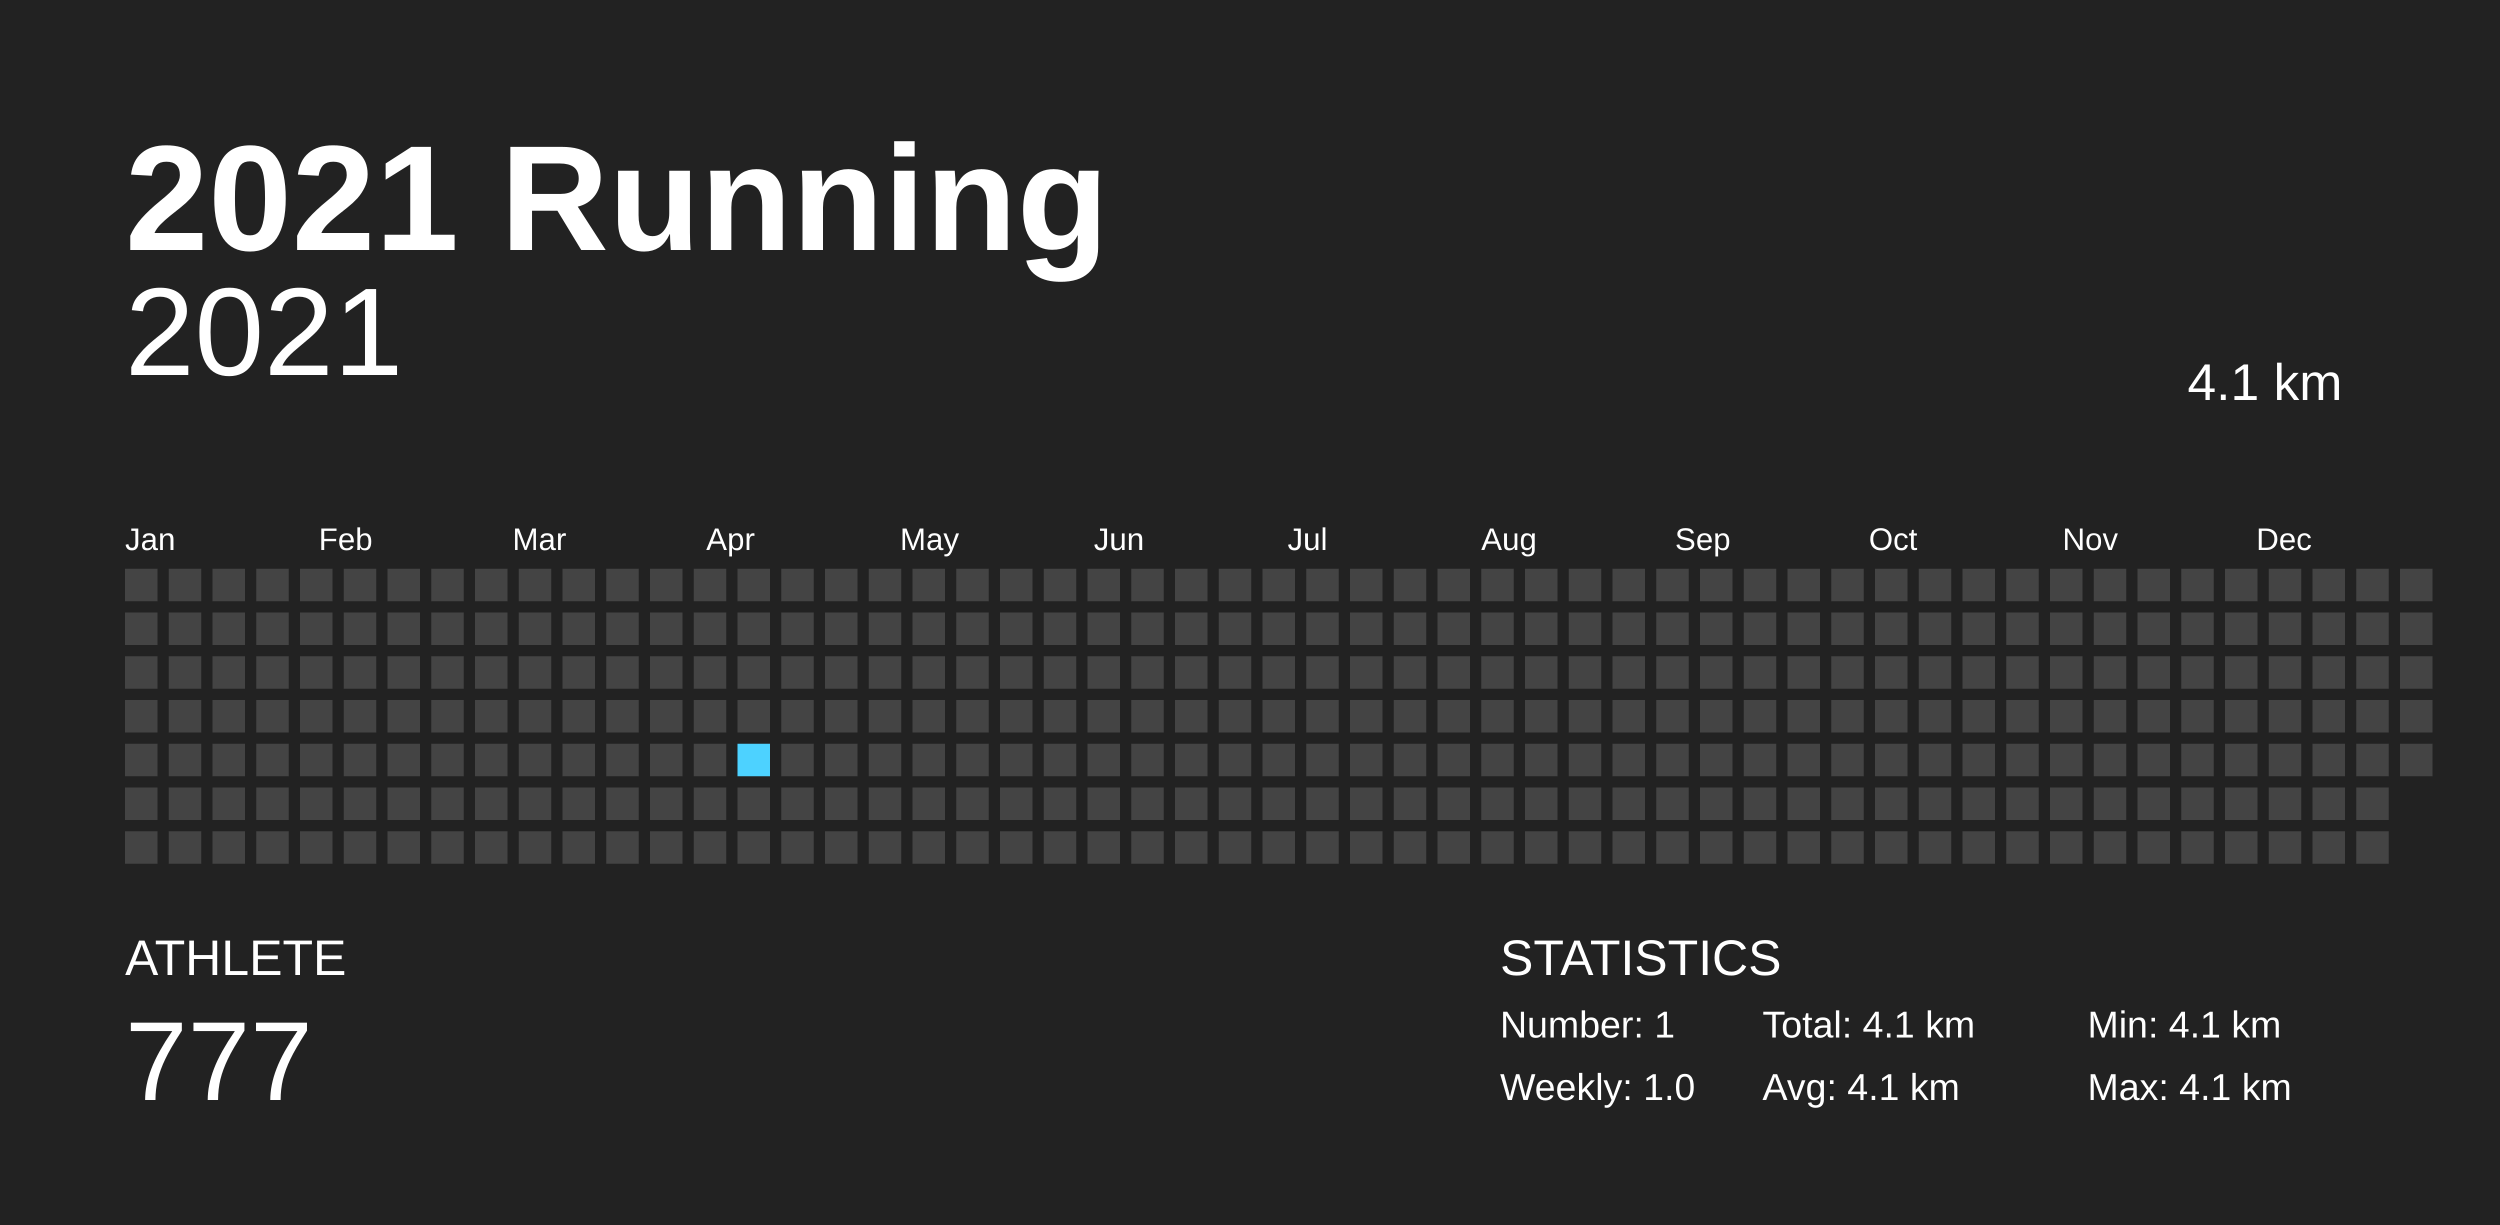
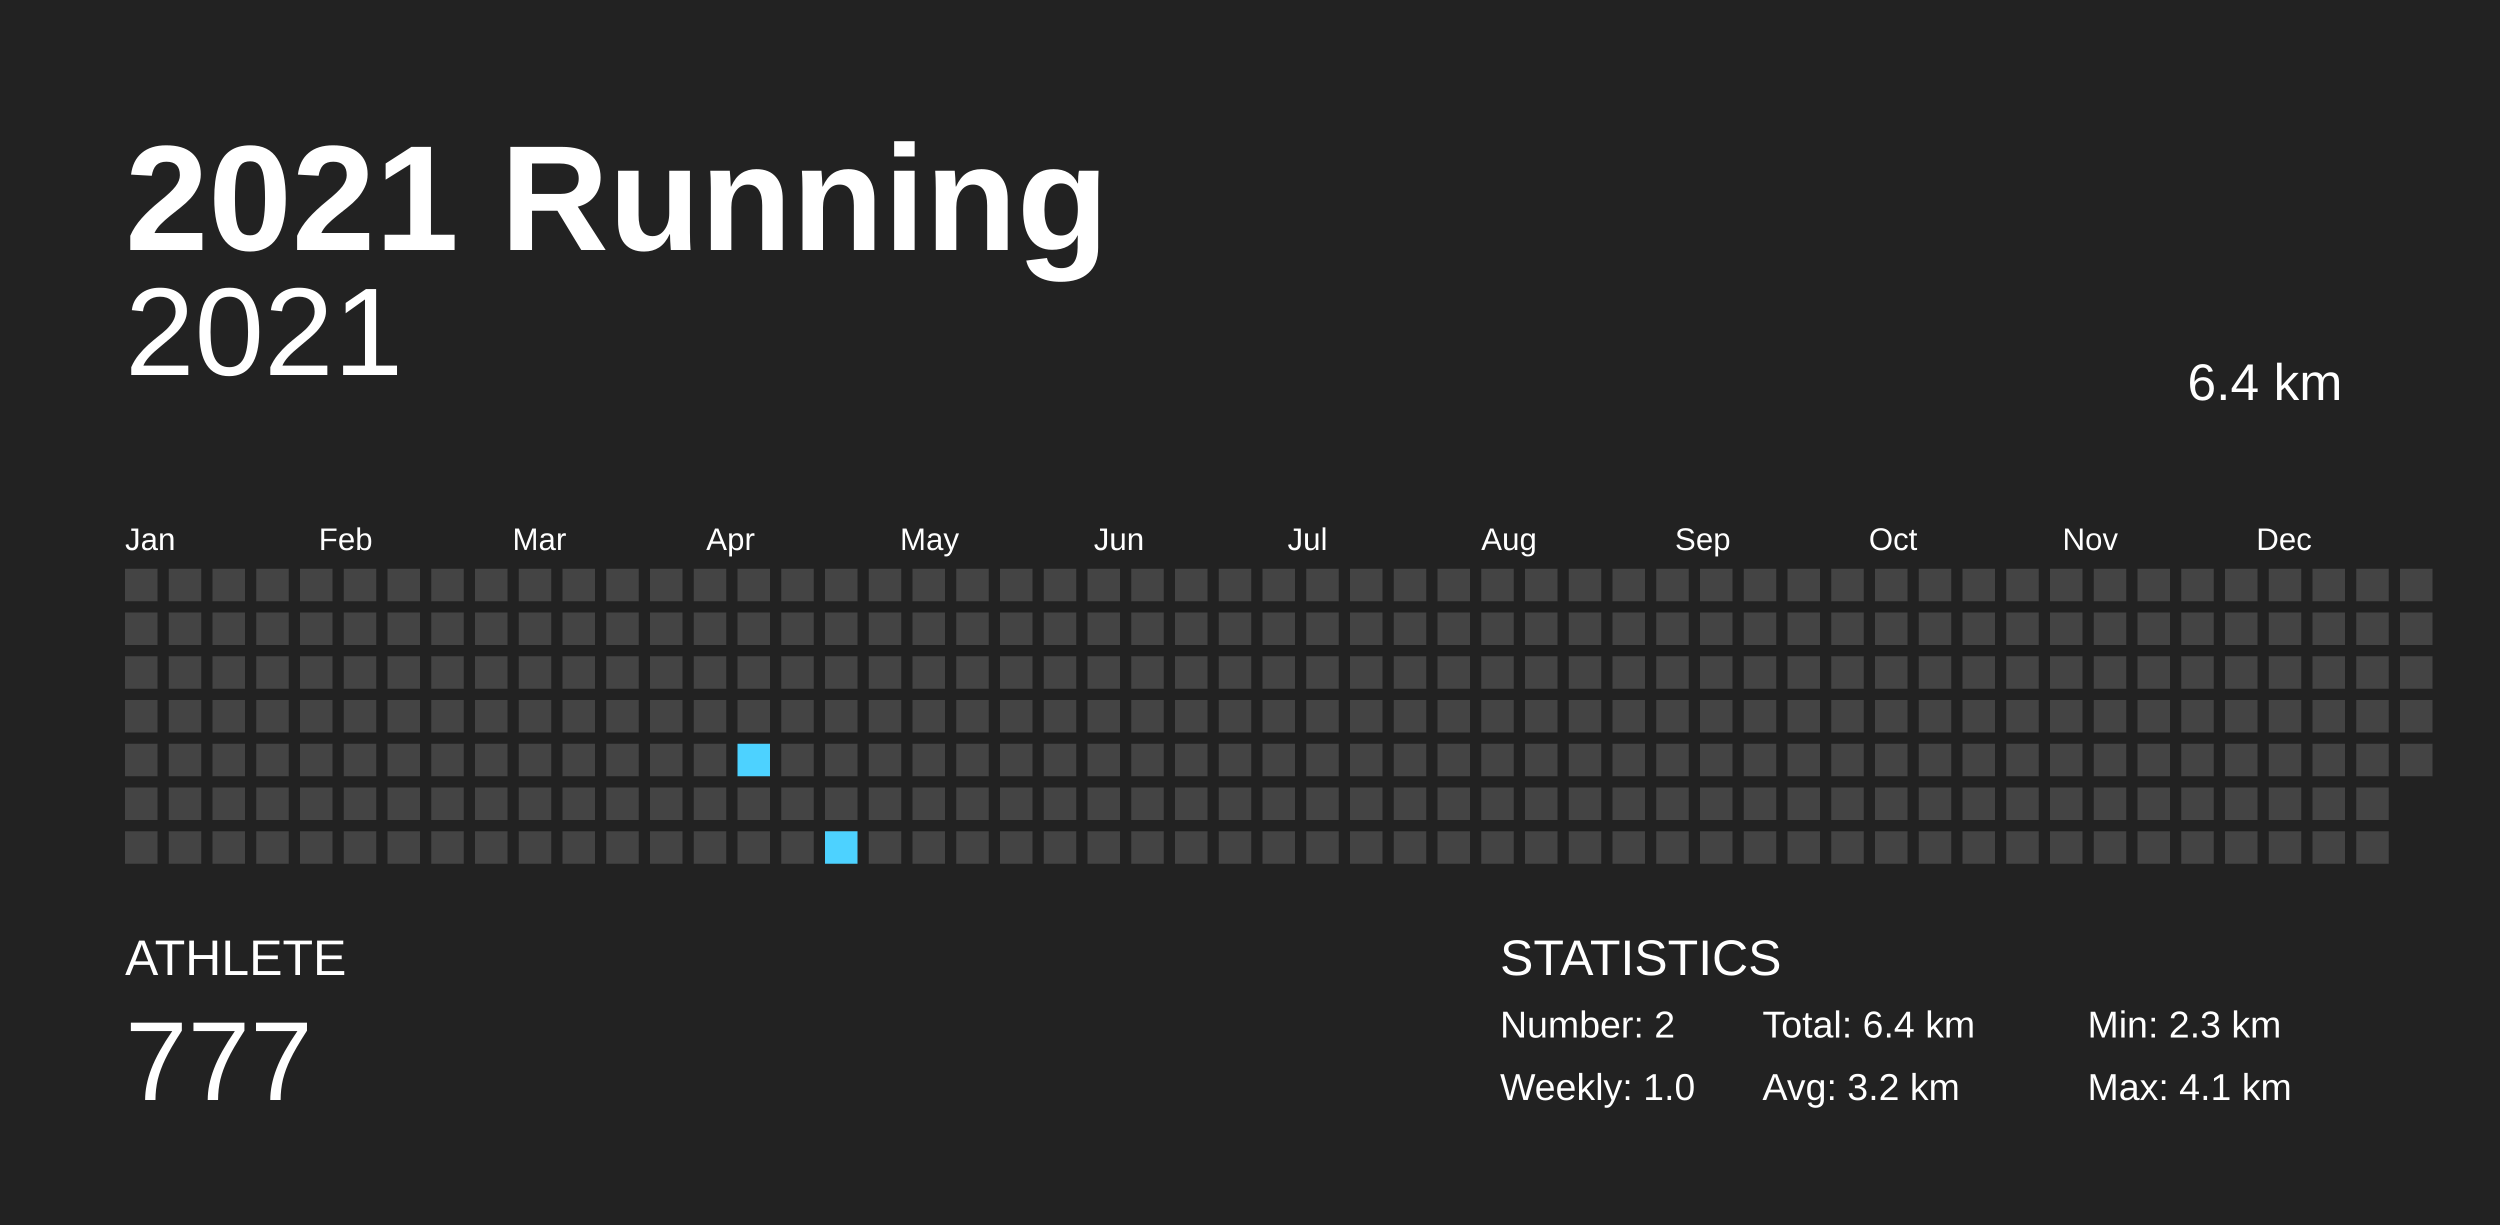
<svg xmlns="http://www.w3.org/2000/svg" baseProfile="full" height="98mm" version="1.1" viewBox="0,0,200,98" width="200mm">
  <defs />
  <rect fill="#222222" height="98" width="200" x="0" y="0" />
  <text fill="#FFFFFF" style="font-size:12px; font-family:Arial; font-weight:bold;" x="10" y="20">2021 Running</text>
  <text fill="#FFFFFF" style="font-size:4px; font-family:Arial" x="10" y="78">ATHLETE</text>
  <text fill="#FFFFFF" style="font-size:9px; font-family:Arial" x="10" y="88">777</text>
  <text fill="#FFFFFF" style="font-size:4px; font-family:Arial" x="120" y="78">STATISTICS</text>
-   <text fill="#FFFFFF" style="font-size:3px; font-family:Arial" x="120" y="83">Number: 1</text>
+   <text fill="#FFFFFF" style="font-size:3px; font-family:Arial" x="120" y="83">Number: 2</text>
  <text fill="#FFFFFF" style="font-size:3px; font-family:Arial" x="120" y="88">Weekly: 1.0</text>
-   <text fill="#FFFFFF" style="font-size:3px; font-family:Arial" x="141" y="83">Total: 4.1 km</text>
-   <text fill="#FFFFFF" style="font-size:3px; font-family:Arial" x="141" y="88">Avg: 4.1 km</text>
-   <text fill="#FFFFFF" style="font-size:3px; font-family:Arial" x="167" y="83">Min: 4.1 km</text>
+   <text fill="#FFFFFF" style="font-size:3px; font-family:Arial" x="141" y="83">Total: 6.4 km</text>
+   <text fill="#FFFFFF" style="font-size:3px; font-family:Arial" x="141" y="88">Avg: 3.2 km</text>
+   <text fill="#FFFFFF" style="font-size:3px; font-family:Arial" x="167" y="83">Min: 2.3 km</text>
  <text fill="#FFFFFF" style="font-size:3px; font-family:Arial" x="167" y="88">Max: 4.1 km</text>
  <text alignment-baseline="hanging" fill="#FFFFFF" style="font-size:10.0px; font-family:Arial;" x="10" y="30">2021</text>
-   <text alignment-baseline="hanging" fill="#FFFFFF" style="font-size:4.125px; font-family:Arial;" x="175" y="32">4.1 km</text>
+   <text alignment-baseline="hanging" fill="#FFFFFF" style="font-size:4.125px; font-family:Arial;" x="175" y="32">6.4 km</text>
  <text fill="#FFFFFF" style="font-size:2.5px; font-family:Arial" x="10.0" y="44">Jan</text>
  <text fill="#FFFFFF" style="font-size:2.5px; font-family:Arial" x="25.5" y="44">Feb</text>
  <text fill="#FFFFFF" style="font-size:2.5px; font-family:Arial" x="41.0" y="44">Mar</text>
  <text fill="#FFFFFF" style="font-size:2.5px; font-family:Arial" x="56.5" y="44">Apr</text>
  <text fill="#FFFFFF" style="font-size:2.5px; font-family:Arial" x="72.0" y="44">May</text>
  <text fill="#FFFFFF" style="font-size:2.5px; font-family:Arial" x="87.5" y="44">Jun</text>
  <text fill="#FFFFFF" style="font-size:2.5px; font-family:Arial" x="103.0" y="44">Jul</text>
  <text fill="#FFFFFF" style="font-size:2.5px; font-family:Arial" x="118.5" y="44">Aug</text>
  <text fill="#FFFFFF" style="font-size:2.5px; font-family:Arial" x="134.0" y="44">Sep</text>
  <text fill="#FFFFFF" style="font-size:2.5px; font-family:Arial" x="149.5" y="44">Oct</text>
  <text fill="#FFFFFF" style="font-size:2.5px; font-family:Arial" x="165.0" y="44">Nov</text>
  <text fill="#FFFFFF" style="font-size:2.5px; font-family:Arial" x="180.5" y="44">Dec</text>
  <rect fill="#444444" height="2.6" width="2.6" x="10.0" y="45.5" />
  <rect fill="#444444" height="2.6" width="2.6" x="10.0" y="49.0" />
  <rect fill="#444444" height="2.6" width="2.6" x="10.0" y="52.5" />
  <rect fill="#444444" height="2.6" width="2.6" x="10.0" y="56.0" />
  <rect fill="#444444" height="2.6" width="2.6" x="10.0" y="59.5" />
  <rect fill="#444444" height="2.6" width="2.6" x="10.0" y="63.0" />
  <rect fill="#444444" height="2.6" width="2.6" x="10.0" y="66.5" />
  <rect fill="#444444" height="2.6" width="2.6" x="13.5" y="45.5" />
  <rect fill="#444444" height="2.6" width="2.6" x="13.5" y="49.0" />
  <rect fill="#444444" height="2.6" width="2.6" x="13.5" y="52.5" />
  <rect fill="#444444" height="2.6" width="2.6" x="13.5" y="56.0" />
  <rect fill="#444444" height="2.6" width="2.6" x="13.5" y="59.5" />
  <rect fill="#444444" height="2.6" width="2.6" x="13.5" y="63.0" />
  <rect fill="#444444" height="2.6" width="2.6" x="13.5" y="66.5" />
  <rect fill="#444444" height="2.6" width="2.6" x="17.0" y="45.5" />
  <rect fill="#444444" height="2.6" width="2.6" x="17.0" y="49.0" />
  <rect fill="#444444" height="2.6" width="2.6" x="17.0" y="52.5" />
  <rect fill="#444444" height="2.6" width="2.6" x="17.0" y="56.0" />
  <rect fill="#444444" height="2.6" width="2.6" x="17.0" y="59.5" />
  <rect fill="#444444" height="2.6" width="2.6" x="17.0" y="63.0" />
  <rect fill="#444444" height="2.6" width="2.6" x="17.0" y="66.5" />
  <rect fill="#444444" height="2.6" width="2.6" x="20.5" y="45.5" />
  <rect fill="#444444" height="2.6" width="2.6" x="20.5" y="49.0" />
  <rect fill="#444444" height="2.6" width="2.6" x="20.5" y="52.5" />
  <rect fill="#444444" height="2.6" width="2.6" x="20.5" y="56.0" />
  <rect fill="#444444" height="2.6" width="2.6" x="20.5" y="59.5" />
  <rect fill="#444444" height="2.6" width="2.6" x="20.5" y="63.0" />
  <rect fill="#444444" height="2.6" width="2.6" x="20.5" y="66.5" />
  <rect fill="#444444" height="2.6" width="2.6" x="24.0" y="45.5" />
  <rect fill="#444444" height="2.6" width="2.6" x="24.0" y="49.0" />
  <rect fill="#444444" height="2.6" width="2.6" x="24.0" y="52.5" />
  <rect fill="#444444" height="2.6" width="2.6" x="24.0" y="56.0" />
  <rect fill="#444444" height="2.6" width="2.6" x="24.0" y="59.5" />
  <rect fill="#444444" height="2.6" width="2.6" x="24.0" y="63.0" />
  <rect fill="#444444" height="2.6" width="2.6" x="24.0" y="66.5" />
  <rect fill="#444444" height="2.6" width="2.6" x="27.5" y="45.5" />
  <rect fill="#444444" height="2.6" width="2.6" x="27.5" y="49.0" />
  <rect fill="#444444" height="2.6" width="2.6" x="27.5" y="52.5" />
  <rect fill="#444444" height="2.6" width="2.6" x="27.5" y="56.0" />
  <rect fill="#444444" height="2.6" width="2.6" x="27.5" y="59.5" />
  <rect fill="#444444" height="2.6" width="2.6" x="27.5" y="63.0" />
  <rect fill="#444444" height="2.6" width="2.6" x="27.5" y="66.5" />
  <rect fill="#444444" height="2.6" width="2.6" x="31.0" y="45.5" />
  <rect fill="#444444" height="2.6" width="2.6" x="31.0" y="49.0" />
  <rect fill="#444444" height="2.6" width="2.6" x="31.0" y="52.5" />
  <rect fill="#444444" height="2.6" width="2.6" x="31.0" y="56.0" />
  <rect fill="#444444" height="2.6" width="2.6" x="31.0" y="59.5" />
  <rect fill="#444444" height="2.6" width="2.6" x="31.0" y="63.0" />
  <rect fill="#444444" height="2.6" width="2.6" x="31.0" y="66.5" />
  <rect fill="#444444" height="2.6" width="2.6" x="34.5" y="45.5" />
  <rect fill="#444444" height="2.6" width="2.6" x="34.5" y="49.0" />
  <rect fill="#444444" height="2.6" width="2.6" x="34.5" y="52.5" />
  <rect fill="#444444" height="2.6" width="2.6" x="34.5" y="56.0" />
  <rect fill="#444444" height="2.6" width="2.6" x="34.5" y="59.5" />
  <rect fill="#444444" height="2.6" width="2.6" x="34.5" y="63.0" />
  <rect fill="#444444" height="2.6" width="2.6" x="34.5" y="66.5" />
  <rect fill="#444444" height="2.6" width="2.6" x="38.0" y="45.5" />
  <rect fill="#444444" height="2.6" width="2.6" x="38.0" y="49.0" />
  <rect fill="#444444" height="2.6" width="2.6" x="38.0" y="52.5" />
  <rect fill="#444444" height="2.6" width="2.6" x="38.0" y="56.0" />
  <rect fill="#444444" height="2.6" width="2.6" x="38.0" y="59.5" />
  <rect fill="#444444" height="2.6" width="2.6" x="38.0" y="63.0" />
  <rect fill="#444444" height="2.6" width="2.6" x="38.0" y="66.5" />
  <rect fill="#444444" height="2.6" width="2.6" x="41.5" y="45.5" />
  <rect fill="#444444" height="2.6" width="2.6" x="41.5" y="49.0" />
  <rect fill="#444444" height="2.6" width="2.6" x="41.5" y="52.5" />
  <rect fill="#444444" height="2.6" width="2.6" x="41.5" y="56.0" />
  <rect fill="#444444" height="2.6" width="2.6" x="41.5" y="59.5" />
  <rect fill="#444444" height="2.6" width="2.6" x="41.5" y="63.0" />
  <rect fill="#444444" height="2.6" width="2.6" x="41.5" y="66.5" />
  <rect fill="#444444" height="2.6" width="2.6" x="45.0" y="45.5" />
  <rect fill="#444444" height="2.6" width="2.6" x="45.0" y="49.0" />
  <rect fill="#444444" height="2.6" width="2.6" x="45.0" y="52.5" />
  <rect fill="#444444" height="2.6" width="2.6" x="45.0" y="56.0" />
  <rect fill="#444444" height="2.6" width="2.6" x="45.0" y="59.5" />
  <rect fill="#444444" height="2.6" width="2.6" x="45.0" y="63.0" />
  <rect fill="#444444" height="2.6" width="2.6" x="45.0" y="66.5" />
  <rect fill="#444444" height="2.6" width="2.6" x="48.5" y="45.5" />
  <rect fill="#444444" height="2.6" width="2.6" x="48.5" y="49.0" />
  <rect fill="#444444" height="2.6" width="2.6" x="48.5" y="52.5" />
  <rect fill="#444444" height="2.6" width="2.6" x="48.5" y="56.0" />
  <rect fill="#444444" height="2.6" width="2.6" x="48.5" y="59.5" />
  <rect fill="#444444" height="2.6" width="2.6" x="48.5" y="63.0" />
  <rect fill="#444444" height="2.6" width="2.6" x="48.5" y="66.5" />
  <rect fill="#444444" height="2.6" width="2.6" x="52.0" y="45.5" />
  <rect fill="#444444" height="2.6" width="2.6" x="52.0" y="49.0" />
  <rect fill="#444444" height="2.6" width="2.6" x="52.0" y="52.5" />
  <rect fill="#444444" height="2.6" width="2.6" x="52.0" y="56.0" />
  <rect fill="#444444" height="2.6" width="2.6" x="52.0" y="59.5" />
  <rect fill="#444444" height="2.6" width="2.6" x="52.0" y="63.0" />
  <rect fill="#444444" height="2.6" width="2.6" x="52.0" y="66.5" />
  <rect fill="#444444" height="2.6" width="2.6" x="55.5" y="45.5" />
  <rect fill="#444444" height="2.6" width="2.6" x="55.5" y="49.0" />
  <rect fill="#444444" height="2.6" width="2.6" x="55.5" y="52.5" />
  <rect fill="#444444" height="2.6" width="2.6" x="55.5" y="56.0" />
  <rect fill="#444444" height="2.6" width="2.6" x="55.5" y="59.5" />
  <rect fill="#444444" height="2.6" width="2.6" x="55.5" y="63.0" />
  <rect fill="#444444" height="2.6" width="2.6" x="55.5" y="66.5" />
  <rect fill="#444444" height="2.6" width="2.6" x="59.0" y="45.5" />
  <rect fill="#444444" height="2.6" width="2.6" x="59.0" y="49.0" />
  <rect fill="#444444" height="2.6" width="2.6" x="59.0" y="52.5" />
  <rect fill="#444444" height="2.6" width="2.6" x="59.0" y="56.0" />
-   <rect fill="#4DD2FF" height="2.6" width="2.6" x="59.0" y="59.5" />
+   <rect fill="#4dd2ff" height="2.6" width="2.6" x="59.0" y="59.5" />
  <rect fill="#444444" height="2.6" width="2.6" x="59.0" y="63.0" />
  <rect fill="#444444" height="2.6" width="2.6" x="59.0" y="66.5" />
  <rect fill="#444444" height="2.6" width="2.6" x="62.5" y="45.5" />
  <rect fill="#444444" height="2.6" width="2.6" x="62.5" y="49.0" />
  <rect fill="#444444" height="2.6" width="2.6" x="62.5" y="52.5" />
  <rect fill="#444444" height="2.6" width="2.6" x="62.5" y="56.0" />
  <rect fill="#444444" height="2.6" width="2.6" x="62.5" y="59.5" />
  <rect fill="#444444" height="2.6" width="2.6" x="62.5" y="63.0" />
  <rect fill="#444444" height="2.6" width="2.6" x="62.5" y="66.5" />
  <rect fill="#444444" height="2.6" width="2.6" x="66.0" y="45.5" />
  <rect fill="#444444" height="2.6" width="2.6" x="66.0" y="49.0" />
  <rect fill="#444444" height="2.6" width="2.6" x="66.0" y="52.5" />
  <rect fill="#444444" height="2.6" width="2.6" x="66.0" y="56.0" />
  <rect fill="#444444" height="2.6" width="2.6" x="66.0" y="59.5" />
  <rect fill="#444444" height="2.6" width="2.6" x="66.0" y="63.0" />
-   <rect fill="#444444" height="2.6" width="2.6" x="66.0" y="66.5" />
+   <rect fill="#4dd2ff" height="2.6" width="2.6" x="66.0" y="66.5" />
  <rect fill="#444444" height="2.6" width="2.6" x="69.5" y="45.5" />
  <rect fill="#444444" height="2.6" width="2.6" x="69.5" y="49.0" />
  <rect fill="#444444" height="2.6" width="2.6" x="69.5" y="52.5" />
  <rect fill="#444444" height="2.6" width="2.6" x="69.5" y="56.0" />
  <rect fill="#444444" height="2.6" width="2.6" x="69.5" y="59.5" />
  <rect fill="#444444" height="2.6" width="2.6" x="69.5" y="63.0" />
  <rect fill="#444444" height="2.6" width="2.6" x="69.5" y="66.5" />
  <rect fill="#444444" height="2.6" width="2.6" x="73.0" y="45.5" />
  <rect fill="#444444" height="2.6" width="2.6" x="73.0" y="49.0" />
  <rect fill="#444444" height="2.6" width="2.6" x="73.0" y="52.5" />
  <rect fill="#444444" height="2.6" width="2.6" x="73.0" y="56.0" />
  <rect fill="#444444" height="2.6" width="2.6" x="73.0" y="59.5" />
  <rect fill="#444444" height="2.6" width="2.6" x="73.0" y="63.0" />
  <rect fill="#444444" height="2.6" width="2.6" x="73.0" y="66.5" />
  <rect fill="#444444" height="2.6" width="2.6" x="76.5" y="45.5" />
  <rect fill="#444444" height="2.6" width="2.6" x="76.5" y="49.0" />
  <rect fill="#444444" height="2.6" width="2.6" x="76.5" y="52.5" />
  <rect fill="#444444" height="2.6" width="2.6" x="76.5" y="56.0" />
  <rect fill="#444444" height="2.6" width="2.6" x="76.5" y="59.5" />
  <rect fill="#444444" height="2.6" width="2.6" x="76.5" y="63.0" />
  <rect fill="#444444" height="2.6" width="2.6" x="76.5" y="66.5" />
  <rect fill="#444444" height="2.6" width="2.6" x="80.0" y="45.5" />
  <rect fill="#444444" height="2.6" width="2.6" x="80.0" y="49.0" />
  <rect fill="#444444" height="2.6" width="2.6" x="80.0" y="52.5" />
  <rect fill="#444444" height="2.6" width="2.6" x="80.0" y="56.0" />
  <rect fill="#444444" height="2.6" width="2.6" x="80.0" y="59.5" />
  <rect fill="#444444" height="2.6" width="2.6" x="80.0" y="63.0" />
  <rect fill="#444444" height="2.6" width="2.6" x="80.0" y="66.5" />
  <rect fill="#444444" height="2.6" width="2.6" x="83.5" y="45.5" />
  <rect fill="#444444" height="2.6" width="2.6" x="83.5" y="49.0" />
  <rect fill="#444444" height="2.6" width="2.6" x="83.5" y="52.5" />
  <rect fill="#444444" height="2.6" width="2.6" x="83.5" y="56.0" />
  <rect fill="#444444" height="2.6" width="2.6" x="83.5" y="59.5" />
  <rect fill="#444444" height="2.6" width="2.6" x="83.5" y="63.0" />
  <rect fill="#444444" height="2.6" width="2.6" x="83.5" y="66.5" />
  <rect fill="#444444" height="2.6" width="2.6" x="87.0" y="45.5" />
  <rect fill="#444444" height="2.6" width="2.6" x="87.0" y="49.0" />
  <rect fill="#444444" height="2.6" width="2.6" x="87.0" y="52.5" />
  <rect fill="#444444" height="2.6" width="2.6" x="87.0" y="56.0" />
  <rect fill="#444444" height="2.6" width="2.6" x="87.0" y="59.5" />
  <rect fill="#444444" height="2.6" width="2.6" x="87.0" y="63.0" />
  <rect fill="#444444" height="2.6" width="2.6" x="87.0" y="66.5" />
  <rect fill="#444444" height="2.6" width="2.6" x="90.5" y="45.5" />
  <rect fill="#444444" height="2.6" width="2.6" x="90.5" y="49.0" />
  <rect fill="#444444" height="2.6" width="2.6" x="90.5" y="52.5" />
  <rect fill="#444444" height="2.6" width="2.6" x="90.5" y="56.0" />
  <rect fill="#444444" height="2.6" width="2.6" x="90.5" y="59.5" />
  <rect fill="#444444" height="2.6" width="2.6" x="90.5" y="63.0" />
  <rect fill="#444444" height="2.6" width="2.6" x="90.5" y="66.5" />
  <rect fill="#444444" height="2.6" width="2.6" x="94.0" y="45.5" />
  <rect fill="#444444" height="2.6" width="2.6" x="94.0" y="49.0" />
  <rect fill="#444444" height="2.6" width="2.6" x="94.0" y="52.5" />
  <rect fill="#444444" height="2.6" width="2.6" x="94.0" y="56.0" />
  <rect fill="#444444" height="2.6" width="2.6" x="94.0" y="59.5" />
  <rect fill="#444444" height="2.6" width="2.6" x="94.0" y="63.0" />
  <rect fill="#444444" height="2.6" width="2.6" x="94.0" y="66.5" />
  <rect fill="#444444" height="2.6" width="2.6" x="97.5" y="45.5" />
  <rect fill="#444444" height="2.6" width="2.6" x="97.5" y="49.0" />
  <rect fill="#444444" height="2.6" width="2.6" x="97.5" y="52.5" />
  <rect fill="#444444" height="2.6" width="2.6" x="97.5" y="56.0" />
  <rect fill="#444444" height="2.6" width="2.6" x="97.5" y="59.5" />
  <rect fill="#444444" height="2.6" width="2.6" x="97.5" y="63.0" />
  <rect fill="#444444" height="2.6" width="2.6" x="97.5" y="66.5" />
  <rect fill="#444444" height="2.6" width="2.6" x="101.0" y="45.5" />
  <rect fill="#444444" height="2.6" width="2.6" x="101.0" y="49.0" />
  <rect fill="#444444" height="2.6" width="2.6" x="101.0" y="52.5" />
  <rect fill="#444444" height="2.6" width="2.6" x="101.0" y="56.0" />
  <rect fill="#444444" height="2.6" width="2.6" x="101.0" y="59.5" />
  <rect fill="#444444" height="2.6" width="2.6" x="101.0" y="63.0" />
  <rect fill="#444444" height="2.6" width="2.6" x="101.0" y="66.5" />
  <rect fill="#444444" height="2.6" width="2.6" x="104.5" y="45.5" />
  <rect fill="#444444" height="2.6" width="2.6" x="104.5" y="49.0" />
  <rect fill="#444444" height="2.6" width="2.6" x="104.5" y="52.5" />
  <rect fill="#444444" height="2.6" width="2.6" x="104.5" y="56.0" />
  <rect fill="#444444" height="2.6" width="2.6" x="104.5" y="59.5" />
  <rect fill="#444444" height="2.6" width="2.6" x="104.5" y="63.0" />
  <rect fill="#444444" height="2.6" width="2.6" x="104.5" y="66.5" />
  <rect fill="#444444" height="2.6" width="2.6" x="108.0" y="45.5" />
  <rect fill="#444444" height="2.6" width="2.6" x="108.0" y="49.0" />
  <rect fill="#444444" height="2.6" width="2.6" x="108.0" y="52.5" />
  <rect fill="#444444" height="2.6" width="2.6" x="108.0" y="56.0" />
  <rect fill="#444444" height="2.6" width="2.6" x="108.0" y="59.5" />
  <rect fill="#444444" height="2.6" width="2.6" x="108.0" y="63.0" />
  <rect fill="#444444" height="2.6" width="2.6" x="108.0" y="66.5" />
  <rect fill="#444444" height="2.6" width="2.6" x="111.5" y="45.5" />
  <rect fill="#444444" height="2.6" width="2.6" x="111.5" y="49.0" />
  <rect fill="#444444" height="2.6" width="2.6" x="111.5" y="52.5" />
  <rect fill="#444444" height="2.6" width="2.6" x="111.5" y="56.0" />
  <rect fill="#444444" height="2.6" width="2.6" x="111.5" y="59.5" />
  <rect fill="#444444" height="2.6" width="2.6" x="111.5" y="63.0" />
  <rect fill="#444444" height="2.6" width="2.6" x="111.5" y="66.5" />
  <rect fill="#444444" height="2.6" width="2.6" x="115.0" y="45.5" />
  <rect fill="#444444" height="2.6" width="2.6" x="115.0" y="49.0" />
  <rect fill="#444444" height="2.6" width="2.6" x="115.0" y="52.5" />
  <rect fill="#444444" height="2.6" width="2.6" x="115.0" y="56.0" />
  <rect fill="#444444" height="2.6" width="2.6" x="115.0" y="59.5" />
  <rect fill="#444444" height="2.6" width="2.6" x="115.0" y="63.0" />
  <rect fill="#444444" height="2.6" width="2.6" x="115.0" y="66.5" />
  <rect fill="#444444" height="2.6" width="2.6" x="118.5" y="45.5" />
  <rect fill="#444444" height="2.6" width="2.6" x="118.5" y="49.0" />
  <rect fill="#444444" height="2.6" width="2.6" x="118.5" y="52.5" />
  <rect fill="#444444" height="2.6" width="2.6" x="118.5" y="56.0" />
  <rect fill="#444444" height="2.6" width="2.6" x="118.5" y="59.5" />
  <rect fill="#444444" height="2.6" width="2.6" x="118.5" y="63.0" />
  <rect fill="#444444" height="2.6" width="2.6" x="118.5" y="66.5" />
  <rect fill="#444444" height="2.6" width="2.6" x="122.0" y="45.5" />
  <rect fill="#444444" height="2.6" width="2.6" x="122.0" y="49.0" />
  <rect fill="#444444" height="2.6" width="2.6" x="122.0" y="52.5" />
  <rect fill="#444444" height="2.6" width="2.6" x="122.0" y="56.0" />
  <rect fill="#444444" height="2.6" width="2.6" x="122.0" y="59.5" />
  <rect fill="#444444" height="2.6" width="2.6" x="122.0" y="63.0" />
  <rect fill="#444444" height="2.6" width="2.6" x="122.0" y="66.5" />
  <rect fill="#444444" height="2.6" width="2.6" x="125.5" y="45.5" />
  <rect fill="#444444" height="2.6" width="2.6" x="125.5" y="49.0" />
  <rect fill="#444444" height="2.6" width="2.6" x="125.5" y="52.5" />
  <rect fill="#444444" height="2.6" width="2.6" x="125.5" y="56.0" />
  <rect fill="#444444" height="2.6" width="2.6" x="125.5" y="59.5" />
  <rect fill="#444444" height="2.6" width="2.6" x="125.5" y="63.0" />
  <rect fill="#444444" height="2.6" width="2.6" x="125.5" y="66.5" />
  <rect fill="#444444" height="2.6" width="2.6" x="129.0" y="45.5" />
  <rect fill="#444444" height="2.6" width="2.6" x="129.0" y="49.0" />
  <rect fill="#444444" height="2.6" width="2.6" x="129.0" y="52.5" />
  <rect fill="#444444" height="2.6" width="2.6" x="129.0" y="56.0" />
  <rect fill="#444444" height="2.6" width="2.6" x="129.0" y="59.5" />
  <rect fill="#444444" height="2.6" width="2.6" x="129.0" y="63.0" />
  <rect fill="#444444" height="2.6" width="2.6" x="129.0" y="66.5" />
  <rect fill="#444444" height="2.6" width="2.6" x="132.5" y="45.5" />
  <rect fill="#444444" height="2.6" width="2.6" x="132.5" y="49.0" />
  <rect fill="#444444" height="2.6" width="2.6" x="132.5" y="52.5" />
  <rect fill="#444444" height="2.6" width="2.6" x="132.5" y="56.0" />
  <rect fill="#444444" height="2.6" width="2.6" x="132.5" y="59.5" />
  <rect fill="#444444" height="2.6" width="2.6" x="132.5" y="63.0" />
  <rect fill="#444444" height="2.6" width="2.6" x="132.5" y="66.5" />
  <rect fill="#444444" height="2.6" width="2.6" x="136.0" y="45.5" />
  <rect fill="#444444" height="2.6" width="2.6" x="136.0" y="49.0" />
  <rect fill="#444444" height="2.6" width="2.6" x="136.0" y="52.5" />
  <rect fill="#444444" height="2.6" width="2.6" x="136.0" y="56.0" />
  <rect fill="#444444" height="2.6" width="2.6" x="136.0" y="59.5" />
  <rect fill="#444444" height="2.6" width="2.6" x="136.0" y="63.0" />
  <rect fill="#444444" height="2.6" width="2.6" x="136.0" y="66.5" />
  <rect fill="#444444" height="2.6" width="2.6" x="139.5" y="45.5" />
  <rect fill="#444444" height="2.6" width="2.6" x="139.5" y="49.0" />
  <rect fill="#444444" height="2.6" width="2.6" x="139.5" y="52.5" />
  <rect fill="#444444" height="2.6" width="2.6" x="139.5" y="56.0" />
  <rect fill="#444444" height="2.6" width="2.6" x="139.5" y="59.5" />
  <rect fill="#444444" height="2.6" width="2.6" x="139.5" y="63.0" />
  <rect fill="#444444" height="2.6" width="2.6" x="139.5" y="66.5" />
  <rect fill="#444444" height="2.6" width="2.6" x="143.0" y="45.5" />
  <rect fill="#444444" height="2.6" width="2.6" x="143.0" y="49.0" />
  <rect fill="#444444" height="2.6" width="2.6" x="143.0" y="52.5" />
  <rect fill="#444444" height="2.6" width="2.6" x="143.0" y="56.0" />
  <rect fill="#444444" height="2.6" width="2.6" x="143.0" y="59.5" />
  <rect fill="#444444" height="2.6" width="2.6" x="143.0" y="63.0" />
  <rect fill="#444444" height="2.6" width="2.6" x="143.0" y="66.5" />
  <rect fill="#444444" height="2.6" width="2.6" x="146.5" y="45.5" />
  <rect fill="#444444" height="2.6" width="2.6" x="146.5" y="49.0" />
  <rect fill="#444444" height="2.6" width="2.6" x="146.5" y="52.5" />
  <rect fill="#444444" height="2.6" width="2.6" x="146.5" y="56.0" />
  <rect fill="#444444" height="2.6" width="2.6" x="146.5" y="59.5" />
  <rect fill="#444444" height="2.6" width="2.6" x="146.5" y="63.0" />
  <rect fill="#444444" height="2.6" width="2.6" x="146.5" y="66.5" />
  <rect fill="#444444" height="2.6" width="2.6" x="150.0" y="45.5" />
  <rect fill="#444444" height="2.6" width="2.6" x="150.0" y="49.0" />
  <rect fill="#444444" height="2.6" width="2.6" x="150.0" y="52.5" />
  <rect fill="#444444" height="2.6" width="2.6" x="150.0" y="56.0" />
  <rect fill="#444444" height="2.6" width="2.6" x="150.0" y="59.5" />
  <rect fill="#444444" height="2.6" width="2.6" x="150.0" y="63.0" />
  <rect fill="#444444" height="2.6" width="2.6" x="150.0" y="66.5" />
  <rect fill="#444444" height="2.6" width="2.6" x="153.5" y="45.5" />
  <rect fill="#444444" height="2.6" width="2.6" x="153.5" y="49.0" />
  <rect fill="#444444" height="2.6" width="2.6" x="153.5" y="52.5" />
  <rect fill="#444444" height="2.6" width="2.6" x="153.5" y="56.0" />
  <rect fill="#444444" height="2.6" width="2.6" x="153.5" y="59.5" />
  <rect fill="#444444" height="2.6" width="2.6" x="153.5" y="63.0" />
  <rect fill="#444444" height="2.6" width="2.6" x="153.5" y="66.5" />
  <rect fill="#444444" height="2.6" width="2.6" x="157.0" y="45.5" />
  <rect fill="#444444" height="2.6" width="2.6" x="157.0" y="49.0" />
  <rect fill="#444444" height="2.6" width="2.6" x="157.0" y="52.5" />
  <rect fill="#444444" height="2.6" width="2.6" x="157.0" y="56.0" />
  <rect fill="#444444" height="2.6" width="2.6" x="157.0" y="59.5" />
  <rect fill="#444444" height="2.6" width="2.6" x="157.0" y="63.0" />
  <rect fill="#444444" height="2.6" width="2.6" x="157.0" y="66.5" />
  <rect fill="#444444" height="2.6" width="2.6" x="160.5" y="45.5" />
  <rect fill="#444444" height="2.6" width="2.6" x="160.5" y="49.0" />
  <rect fill="#444444" height="2.6" width="2.6" x="160.5" y="52.5" />
  <rect fill="#444444" height="2.6" width="2.6" x="160.5" y="56.0" />
  <rect fill="#444444" height="2.6" width="2.6" x="160.5" y="59.5" />
  <rect fill="#444444" height="2.6" width="2.6" x="160.5" y="63.0" />
  <rect fill="#444444" height="2.6" width="2.6" x="160.5" y="66.5" />
  <rect fill="#444444" height="2.6" width="2.6" x="164.0" y="45.5" />
  <rect fill="#444444" height="2.6" width="2.6" x="164.0" y="49.0" />
  <rect fill="#444444" height="2.6" width="2.6" x="164.0" y="52.5" />
  <rect fill="#444444" height="2.6" width="2.6" x="164.0" y="56.0" />
  <rect fill="#444444" height="2.6" width="2.6" x="164.0" y="59.5" />
  <rect fill="#444444" height="2.6" width="2.6" x="164.0" y="63.0" />
  <rect fill="#444444" height="2.6" width="2.6" x="164.0" y="66.5" />
  <rect fill="#444444" height="2.6" width="2.6" x="167.5" y="45.5" />
  <rect fill="#444444" height="2.6" width="2.6" x="167.5" y="49.0" />
  <rect fill="#444444" height="2.6" width="2.6" x="167.5" y="52.5" />
  <rect fill="#444444" height="2.6" width="2.6" x="167.5" y="56.0" />
  <rect fill="#444444" height="2.6" width="2.6" x="167.5" y="59.5" />
  <rect fill="#444444" height="2.6" width="2.6" x="167.5" y="63.0" />
  <rect fill="#444444" height="2.6" width="2.6" x="167.5" y="66.5" />
  <rect fill="#444444" height="2.6" width="2.6" x="171.0" y="45.5" />
  <rect fill="#444444" height="2.6" width="2.6" x="171.0" y="49.0" />
  <rect fill="#444444" height="2.6" width="2.6" x="171.0" y="52.5" />
  <rect fill="#444444" height="2.6" width="2.6" x="171.0" y="56.0" />
  <rect fill="#444444" height="2.6" width="2.6" x="171.0" y="59.5" />
  <rect fill="#444444" height="2.6" width="2.6" x="171.0" y="63.0" />
  <rect fill="#444444" height="2.6" width="2.6" x="171.0" y="66.5" />
  <rect fill="#444444" height="2.6" width="2.6" x="174.5" y="45.5" />
  <rect fill="#444444" height="2.6" width="2.6" x="174.5" y="49.0" />
  <rect fill="#444444" height="2.6" width="2.6" x="174.5" y="52.5" />
  <rect fill="#444444" height="2.6" width="2.6" x="174.5" y="56.0" />
  <rect fill="#444444" height="2.6" width="2.6" x="174.5" y="59.5" />
  <rect fill="#444444" height="2.6" width="2.6" x="174.5" y="63.0" />
  <rect fill="#444444" height="2.6" width="2.6" x="174.5" y="66.5" />
  <rect fill="#444444" height="2.6" width="2.6" x="178.0" y="45.5" />
  <rect fill="#444444" height="2.6" width="2.6" x="178.0" y="49.0" />
  <rect fill="#444444" height="2.6" width="2.6" x="178.0" y="52.5" />
  <rect fill="#444444" height="2.6" width="2.6" x="178.0" y="56.0" />
  <rect fill="#444444" height="2.6" width="2.6" x="178.0" y="59.5" />
  <rect fill="#444444" height="2.6" width="2.6" x="178.0" y="63.0" />
  <rect fill="#444444" height="2.6" width="2.6" x="178.0" y="66.5" />
  <rect fill="#444444" height="2.6" width="2.6" x="181.5" y="45.5" />
  <rect fill="#444444" height="2.6" width="2.6" x="181.5" y="49.0" />
  <rect fill="#444444" height="2.6" width="2.6" x="181.5" y="52.5" />
  <rect fill="#444444" height="2.6" width="2.6" x="181.5" y="56.0" />
  <rect fill="#444444" height="2.6" width="2.6" x="181.5" y="59.5" />
  <rect fill="#444444" height="2.6" width="2.6" x="181.5" y="63.0" />
  <rect fill="#444444" height="2.6" width="2.6" x="181.5" y="66.5" />
  <rect fill="#444444" height="2.6" width="2.6" x="185.0" y="45.5" />
  <rect fill="#444444" height="2.6" width="2.6" x="185.0" y="49.0" />
  <rect fill="#444444" height="2.6" width="2.6" x="185.0" y="52.5" />
  <rect fill="#444444" height="2.6" width="2.6" x="185.0" y="56.0" />
  <rect fill="#444444" height="2.6" width="2.6" x="185.0" y="59.5" />
  <rect fill="#444444" height="2.6" width="2.6" x="185.0" y="63.0" />
  <rect fill="#444444" height="2.6" width="2.6" x="185.0" y="66.5" />
  <rect fill="#444444" height="2.6" width="2.6" x="188.5" y="45.5" />
  <rect fill="#444444" height="2.6" width="2.6" x="188.5" y="49.0" />
  <rect fill="#444444" height="2.6" width="2.6" x="188.5" y="52.5" />
  <rect fill="#444444" height="2.6" width="2.6" x="188.5" y="56.0" />
  <rect fill="#444444" height="2.6" width="2.6" x="188.5" y="59.5" />
  <rect fill="#444444" height="2.6" width="2.6" x="188.5" y="63.0" />
  <rect fill="#444444" height="2.6" width="2.6" x="188.5" y="66.5" />
  <rect fill="#444444" height="2.6" width="2.6" x="192.0" y="45.5" />
  <rect fill="#444444" height="2.6" width="2.6" x="192.0" y="49.0" />
  <rect fill="#444444" height="2.6" width="2.6" x="192.0" y="52.5" />
  <rect fill="#444444" height="2.6" width="2.6" x="192.0" y="56.0" />
  <rect fill="#444444" height="2.6" width="2.6" x="192.0" y="59.5" />
</svg>
